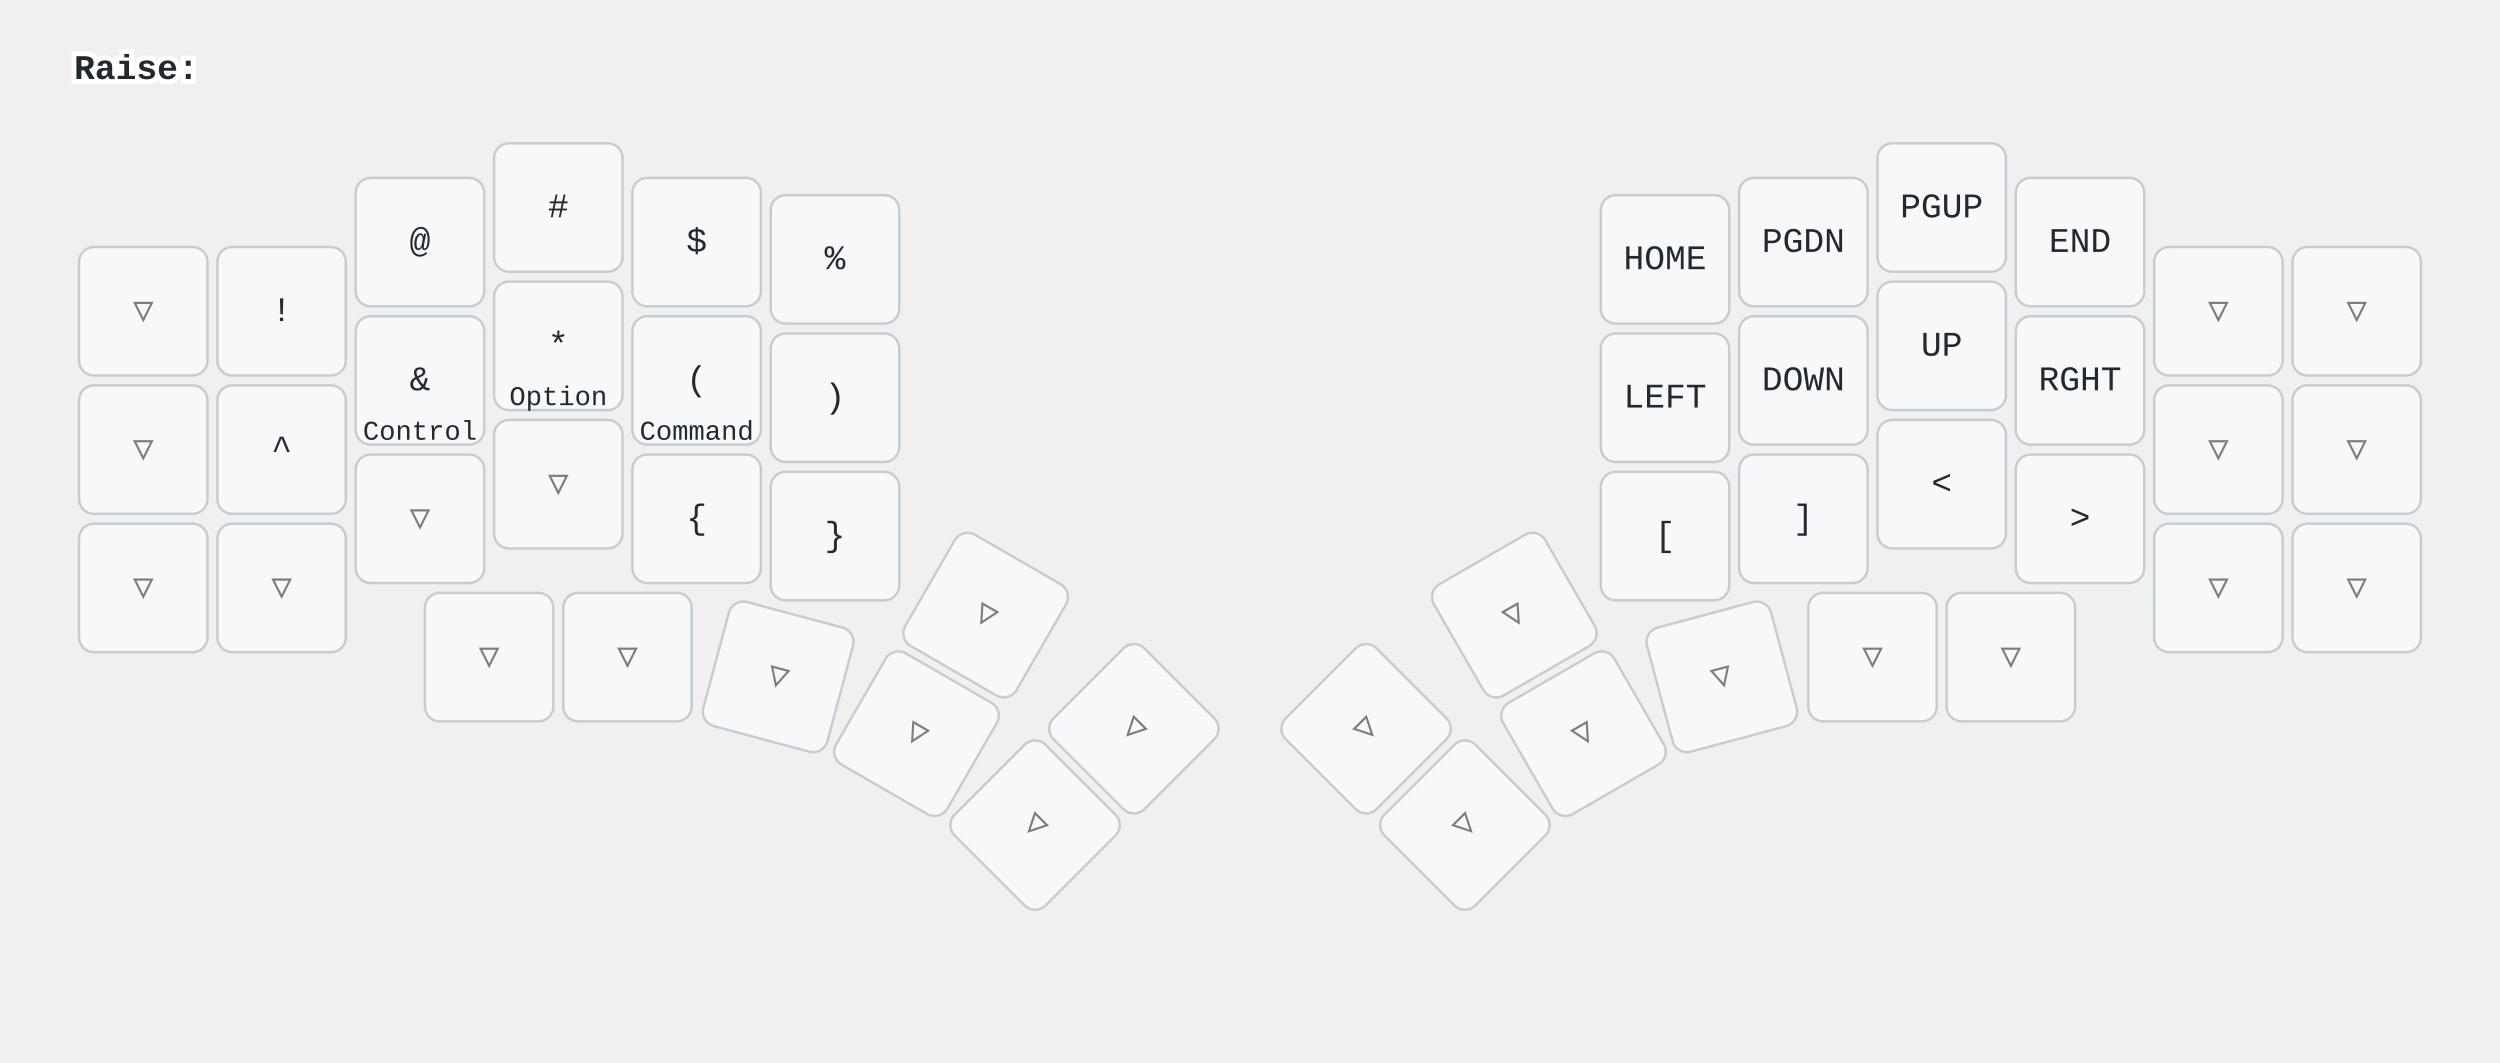
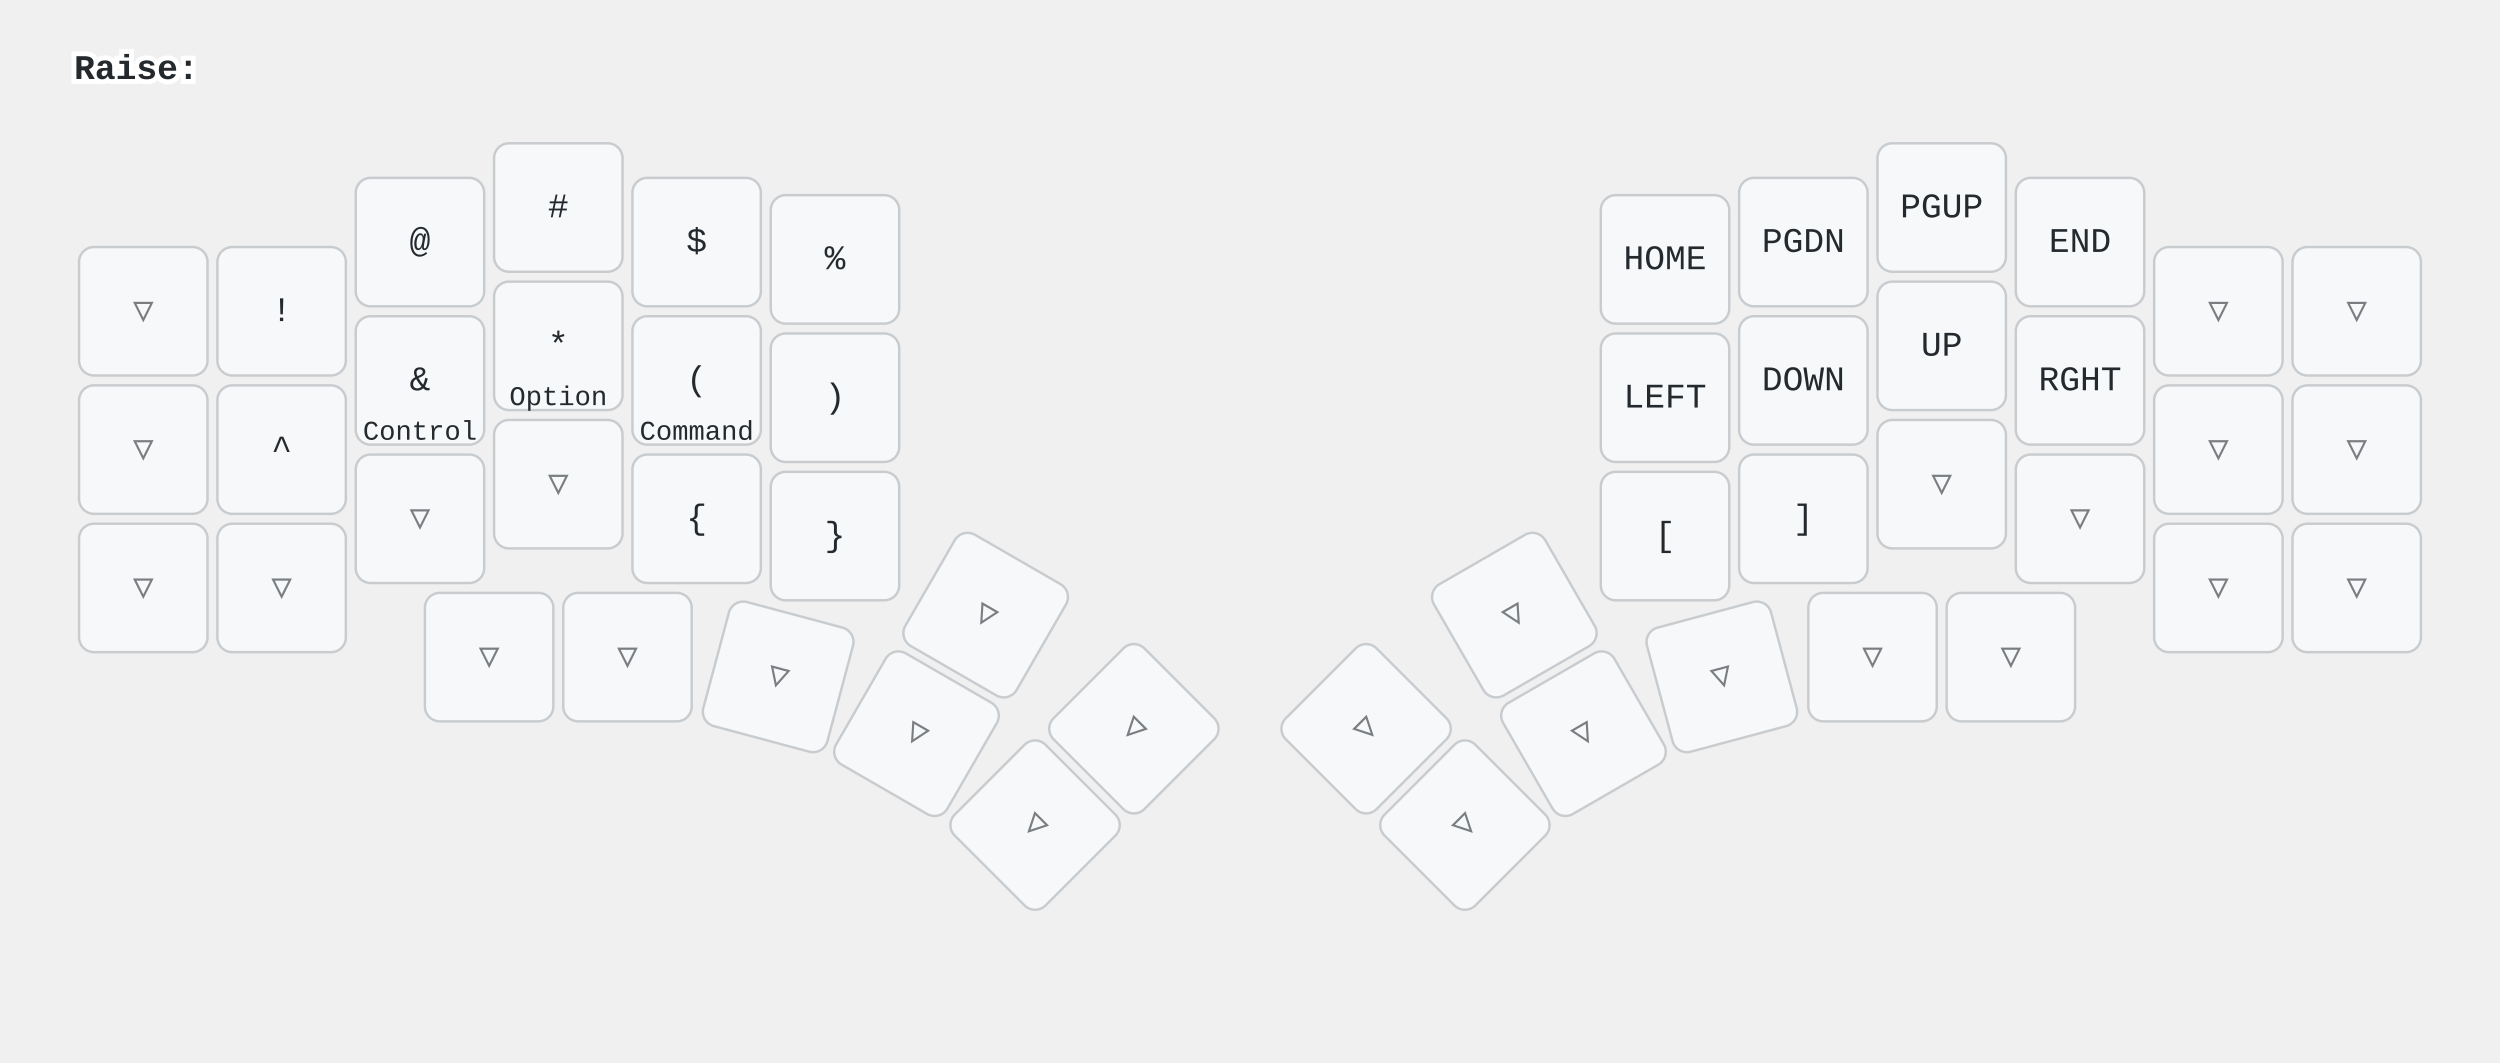
<svg xmlns="http://www.w3.org/2000/svg" width="1012" height="430" viewBox="0 0 1012 430" class="keymap">
  <style>/* inherit to force styles through use tags */
svg path {
    fill: inherit;
}

/* font and background color specifications */
svg.keymap {
    font-family: SFMono-Regular,Consolas,Liberation Mono,Menlo,monospace;
    font-size: 14px;
    font-kerning: normal;
    text-rendering: optimizeLegibility;
    fill: #24292e;
}

/* default key styling */
rect.key {
    fill: #f6f8fa;
}

rect.key, rect.combo {
    stroke: #c9cccf;
    stroke-width: 1;
}

/* default key side styling, only used is draw_key_sides is set */
rect.side {
    filter: brightness(90%);
}

/* color accent for combo boxes */
rect.combo, rect.combo-separate {
    fill: #cdf;
}

/* color accent for held keys */
rect.held, rect.combo.held {
    fill: #fdd;
}

/* color accent for ghost (optional) keys */
rect.ghost, rect.combo.ghost {
    stroke-dasharray: 4, 4;
    stroke-width: 2;
}

text {
    text-anchor: middle;
    dominant-baseline: middle;
}

/* styling for layer labels */
text.label {
    font-weight: bold;
    text-anchor: start;
    stroke: white;
    stroke-width: 4;
    paint-order: stroke;
}

/* styling for optional footer */
text.footer {
    text-anchor: end;
    dominant-baseline: auto;
    stroke: white;
    stroke-width: 4;
    paint-order: stroke;
}

/* styling for combo tap, and key non-tap label text */
text.combo, text.hold, text.shifted, text.left, text.right {
    font-size: 11px;
}

text.hold {
    text-anchor: middle;
    dominant-baseline: auto;
}

text.shifted {
    text-anchor: middle;
    dominant-baseline: hanging;
}

text.left {
    text-anchor: start;
}

text.right {
    text-anchor: end;
}

text.layer-activator {
    text-decoration: underline;
}

/* styling for hold/shifted label text in combo box */
text.combo.hold, text.combo.shifted, text.combo.left, text.combo.right {
    font-size: 8px;
}

/* lighter symbol for transparent keys */
text.trans {
    fill: #7b7e81;
}

/* styling for combo dendrons */
path.combo {
    stroke-width: 1;
    stroke: gray;
    fill: none;
}

/* Start Tabler Icons Cleanup */
/* cannot use height/width with glyphs */
.icon-tabler &gt; path {
    fill: inherit;
    stroke: inherit;
    stroke-width: 2;
}
/* hide tabler's default box */
.icon-tabler &gt; path[stroke="none"][fill="none"] {
    visibility: hidden;
}
/* End Tabler Icons Cleanup */
</style>
  <g transform="translate(30, 0)" class="layer-Raise">
    <text x="0" y="28" class="label" id="Raise">Raise:</text>
    <g transform="translate(0, 56)">
      <g transform="translate(28, 70)" class="key trans keypos-0">
        <rect rx="6" ry="6" x="-26" y="-26" width="52" height="52" class="key trans" />
        <text x="0" y="0" class="key trans tap">▽</text>
      </g>
      <g transform="translate(84, 70)" class="key keypos-1">
        <rect rx="6" ry="6" x="-26" y="-26" width="52" height="52" class="key" />
        <text x="0" y="0" class="key tap">!</text>
      </g>
      <g transform="translate(140, 42)" class="key keypos-2">
        <rect rx="6" ry="6" x="-26" y="-26" width="52" height="52" class="key" />
        <text x="0" y="0" class="key tap">@</text>
      </g>
      <g transform="translate(196, 28)" class="key keypos-3">
        <rect rx="6" ry="6" x="-26" y="-26" width="52" height="52" class="key" />
        <text x="0" y="0" class="key tap">#</text>
      </g>
      <g transform="translate(252, 42)" class="key keypos-4">
        <rect rx="6" ry="6" x="-26" y="-26" width="52" height="52" class="key" />
        <text x="0" y="0" class="key tap">$</text>
      </g>
      <g transform="translate(308, 49)" class="key keypos-5">
        <rect rx="6" ry="6" x="-26" y="-26" width="52" height="52" class="key" />
        <text x="0" y="0" class="key tap">%</text>
      </g>
      <g transform="translate(644, 49)" class="key keypos-6">
        <rect rx="6" ry="6" x="-26" y="-26" width="52" height="52" class="key" />
        <text x="0" y="0" class="key tap">HOME</text>
      </g>
      <g transform="translate(700, 42)" class="key keypos-7">
        <rect rx="6" ry="6" x="-26" y="-26" width="52" height="52" class="key" />
        <text x="0" y="0" class="key tap">PGDN</text>
      </g>
      <g transform="translate(756, 28)" class="key keypos-8">
        <rect rx="6" ry="6" x="-26" y="-26" width="52" height="52" class="key" />
        <text x="0" y="0" class="key tap">PGUP</text>
      </g>
      <g transform="translate(812, 42)" class="key keypos-9">
        <rect rx="6" ry="6" x="-26" y="-26" width="52" height="52" class="key" />
        <text x="0" y="0" class="key tap">END</text>
      </g>
      <g transform="translate(868, 70)" class="key trans keypos-10">
        <rect rx="6" ry="6" x="-26" y="-26" width="52" height="52" class="key trans" />
        <text x="0" y="0" class="key trans tap">▽</text>
      </g>
      <g transform="translate(924, 70)" class="key trans keypos-11">
        <rect rx="6" ry="6" x="-26" y="-26" width="52" height="52" class="key trans" />
        <text x="0" y="0" class="key trans tap">▽</text>
      </g>
      <g transform="translate(28, 126)" class="key trans keypos-12">
        <rect rx="6" ry="6" x="-26" y="-26" width="52" height="52" class="key trans" />
        <text x="0" y="0" class="key trans tap">▽</text>
      </g>
      <g transform="translate(84, 126)" class="key keypos-13">
        <rect rx="6" ry="6" x="-26" y="-26" width="52" height="52" class="key" />
        <text x="0" y="0" class="key tap">^</text>
      </g>
      <g transform="translate(140, 98)" class="key keypos-14">
        <rect rx="6" ry="6" x="-26" y="-26" width="52" height="52" class="key" />
        <text x="0" y="0" class="key tap">&amp;</text>
        <text x="0" y="24" class="key hold">Control</text>
      </g>
      <g transform="translate(196, 84)" class="key keypos-15">
        <rect rx="6" ry="6" x="-26" y="-26" width="52" height="52" class="key" />
        <text x="0" y="0" class="key tap">*</text>
        <text x="0" y="24" class="key hold">Option</text>
      </g>
      <g transform="translate(252, 98)" class="key keypos-16">
        <rect rx="6" ry="6" x="-26" y="-26" width="52" height="52" class="key" />
        <text x="0" y="0" class="key tap">(</text>
        <text x="0" y="24" class="key hold">Command</text>
      </g>
      <g transform="translate(308, 105)" class="key keypos-17">
        <rect rx="6" ry="6" x="-26" y="-26" width="52" height="52" class="key" />
        <text x="0" y="0" class="key tap">)</text>
      </g>
      <g transform="translate(644, 105)" class="key keypos-18">
        <rect rx="6" ry="6" x="-26" y="-26" width="52" height="52" class="key" />
        <text x="0" y="0" class="key tap">LEFT</text>
      </g>
      <g transform="translate(700, 98)" class="key keypos-19">
        <rect rx="6" ry="6" x="-26" y="-26" width="52" height="52" class="key" />
        <text x="0" y="0" class="key tap">DOWN</text>
      </g>
      <g transform="translate(756, 84)" class="key keypos-20">
        <rect rx="6" ry="6" x="-26" y="-26" width="52" height="52" class="key" />
        <text x="0" y="0" class="key tap">UP</text>
      </g>
      <g transform="translate(812, 98)" class="key keypos-21">
        <rect rx="6" ry="6" x="-26" y="-26" width="52" height="52" class="key" />
        <text x="0" y="0" class="key tap">RGHT</text>
      </g>
      <g transform="translate(868, 126)" class="key trans keypos-22">
        <rect rx="6" ry="6" x="-26" y="-26" width="52" height="52" class="key trans" />
        <text x="0" y="0" class="key trans tap">▽</text>
      </g>
      <g transform="translate(924, 126)" class="key trans keypos-23">
        <rect rx="6" ry="6" x="-26" y="-26" width="52" height="52" class="key trans" />
        <text x="0" y="0" class="key trans tap">▽</text>
      </g>
      <g transform="translate(28, 182)" class="key trans keypos-24">
        <rect rx="6" ry="6" x="-26" y="-26" width="52" height="52" class="key trans" />
        <text x="0" y="0" class="key trans tap">▽</text>
      </g>
      <g transform="translate(84, 182)" class="key trans keypos-25">
        <rect rx="6" ry="6" x="-26" y="-26" width="52" height="52" class="key trans" />
        <text x="0" y="0" class="key trans tap">▽</text>
      </g>
      <g transform="translate(140, 154)" class="key trans keypos-26">
        <rect rx="6" ry="6" x="-26" y="-26" width="52" height="52" class="key trans" />
        <text x="0" y="0" class="key trans tap">▽</text>
      </g>
      <g transform="translate(196, 140)" class="key trans keypos-27">
        <rect rx="6" ry="6" x="-26" y="-26" width="52" height="52" class="key trans" />
        <text x="0" y="0" class="key trans tap">▽</text>
      </g>
      <g transform="translate(252, 154)" class="key keypos-28">
        <rect rx="6" ry="6" x="-26" y="-26" width="52" height="52" class="key" />
        <text x="0" y="0" class="key tap">{</text>
      </g>
      <g transform="translate(308, 161)" class="key keypos-29">
        <rect rx="6" ry="6" x="-26" y="-26" width="52" height="52" class="key" />
        <text x="0" y="0" class="key tap">}</text>
      </g>
      <g transform="translate(369, 193) rotate(30.0)" class="key trans keypos-30">
        <rect rx="6" ry="6" x="-26" y="-26" width="52" height="52" class="key trans" />
        <text x="0" y="0" class="key trans tap">▽</text>
      </g>
      <g transform="translate(429, 239) rotate(45.0)" class="key trans keypos-31">
        <rect rx="6" ry="6" x="-26" y="-26" width="52" height="52" class="key trans" />
        <text x="0" y="0" class="key trans tap">▽</text>
      </g>
      <g transform="translate(523, 239) rotate(-45.0)" class="key trans keypos-32">
        <rect rx="6" ry="6" x="-26" y="-26" width="52" height="52" class="key trans" />
        <text x="0" y="0" class="key trans tap">▽</text>
      </g>
      <g transform="translate(583, 193) rotate(-30.0)" class="key trans keypos-33">
        <rect rx="6" ry="6" x="-26" y="-26" width="52" height="52" class="key trans" />
        <text x="0" y="0" class="key trans tap">▽</text>
      </g>
      <g transform="translate(644, 161)" class="key keypos-34">
        <rect rx="6" ry="6" x="-26" y="-26" width="52" height="52" class="key" />
        <text x="0" y="0" class="key tap">[</text>
      </g>
      <g transform="translate(700, 154)" class="key keypos-35">
        <rect rx="6" ry="6" x="-26" y="-26" width="52" height="52" class="key" />
        <text x="0" y="0" class="key tap">]</text>
      </g>
-       <g transform="translate(756, 140)" class="key keypos-36">
-         <rect rx="6" ry="6" x="-26" y="-26" width="52" height="52" class="key" />
-         <text x="0" y="0" class="key tap">&lt;</text>
-       </g>
-       <g transform="translate(812, 154)" class="key keypos-37">
-         <rect rx="6" ry="6" x="-26" y="-26" width="52" height="52" class="key" />
-         <text x="0" y="0" class="key tap">&gt;</text>
+       <g transform="translate(756, 140)" class="key trans keypos-36">
+         <rect rx="6" ry="6" x="-26" y="-26" width="52" height="52" class="key trans" />
+         <text x="0" y="0" class="key trans tap">▽</text>
+       </g>
+       <g transform="translate(812, 154)" class="key trans keypos-37">
+         <rect rx="6" ry="6" x="-26" y="-26" width="52" height="52" class="key trans" />
+         <text x="0" y="0" class="key trans tap">▽</text>
      </g>
      <g transform="translate(868, 182)" class="key trans keypos-38">
        <rect rx="6" ry="6" x="-26" y="-26" width="52" height="52" class="key trans" />
        <text x="0" y="0" class="key trans tap">▽</text>
      </g>
      <g transform="translate(924, 182)" class="key trans keypos-39">
        <rect rx="6" ry="6" x="-26" y="-26" width="52" height="52" class="key trans" />
        <text x="0" y="0" class="key trans tap">▽</text>
      </g>
      <g transform="translate(168, 210)" class="key trans keypos-40">
        <rect rx="6" ry="6" x="-26" y="-26" width="52" height="52" class="key trans" />
        <text x="0" y="0" class="key trans tap">▽</text>
      </g>
      <g transform="translate(224, 210)" class="key trans keypos-41">
        <rect rx="6" ry="6" x="-26" y="-26" width="52" height="52" class="key trans" />
        <text x="0" y="0" class="key trans tap">▽</text>
      </g>
      <g transform="translate(285, 218) rotate(15.0)" class="key trans keypos-42">
        <rect rx="6" ry="6" x="-26" y="-26" width="52" height="52" class="key trans" />
        <text x="0" y="0" class="key trans tap">▽</text>
      </g>
      <g transform="translate(341, 241) rotate(30.0)" class="key trans keypos-43">
        <rect rx="6" ry="6" x="-26" y="-26" width="52" height="52" class="key trans" />
        <text x="0" y="0" class="key trans tap">▽</text>
      </g>
      <g transform="translate(389, 278) rotate(45.0)" class="key trans keypos-44">
        <rect rx="6" ry="6" x="-26" y="-26" width="52" height="52" class="key trans" />
        <text x="0" y="0" class="key trans tap">▽</text>
      </g>
      <g transform="translate(563, 278) rotate(-45.0)" class="key trans keypos-45">
        <rect rx="6" ry="6" x="-26" y="-26" width="52" height="52" class="key trans" />
        <text x="0" y="0" class="key trans tap">▽</text>
      </g>
      <g transform="translate(611, 241) rotate(-30.0)" class="key trans keypos-46">
        <rect rx="6" ry="6" x="-26" y="-26" width="52" height="52" class="key trans" />
        <text x="0" y="0" class="key trans tap">▽</text>
      </g>
      <g transform="translate(667, 218) rotate(-15.0)" class="key trans keypos-47">
        <rect rx="6" ry="6" x="-26" y="-26" width="52" height="52" class="key trans" />
        <text x="0" y="0" class="key trans tap">▽</text>
      </g>
      <g transform="translate(728, 210)" class="key trans keypos-48">
        <rect rx="6" ry="6" x="-26" y="-26" width="52" height="52" class="key trans" />
        <text x="0" y="0" class="key trans tap">▽</text>
      </g>
      <g transform="translate(784, 210)" class="key trans keypos-49">
        <rect rx="6" ry="6" x="-26" y="-26" width="52" height="52" class="key trans" />
        <text x="0" y="0" class="key trans tap">▽</text>
      </g>
    </g>
  </g>
</svg>
